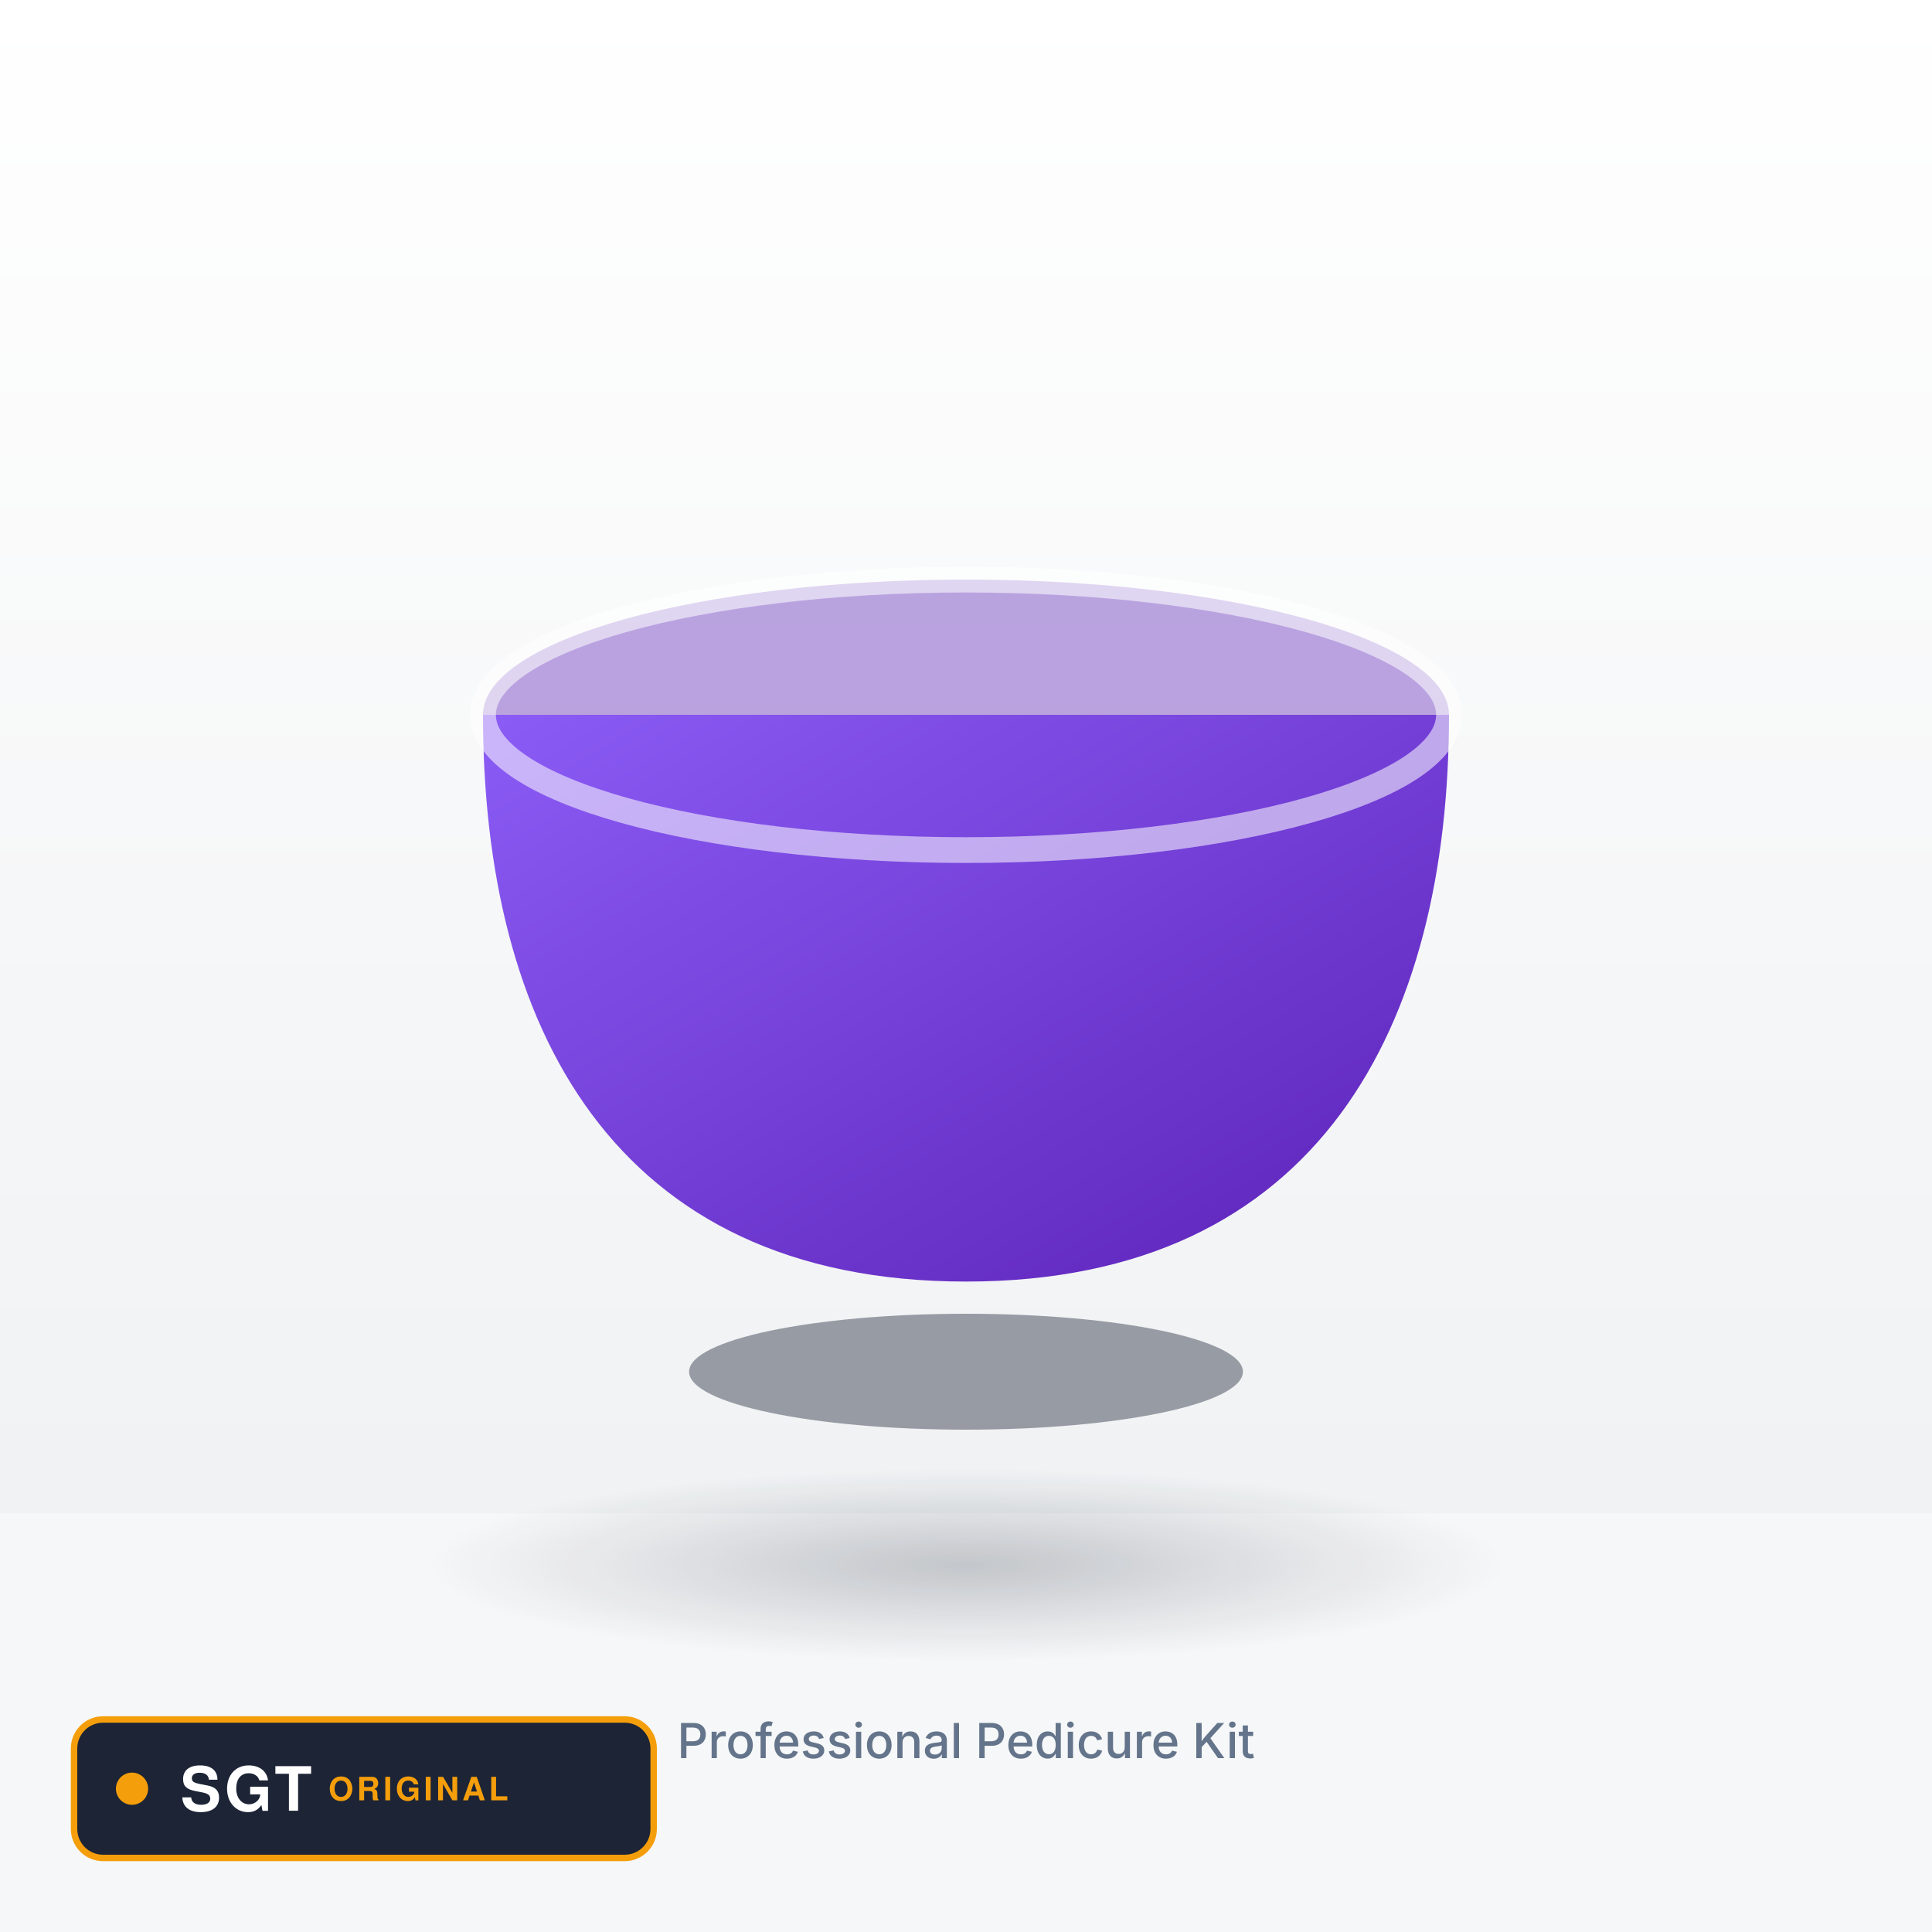
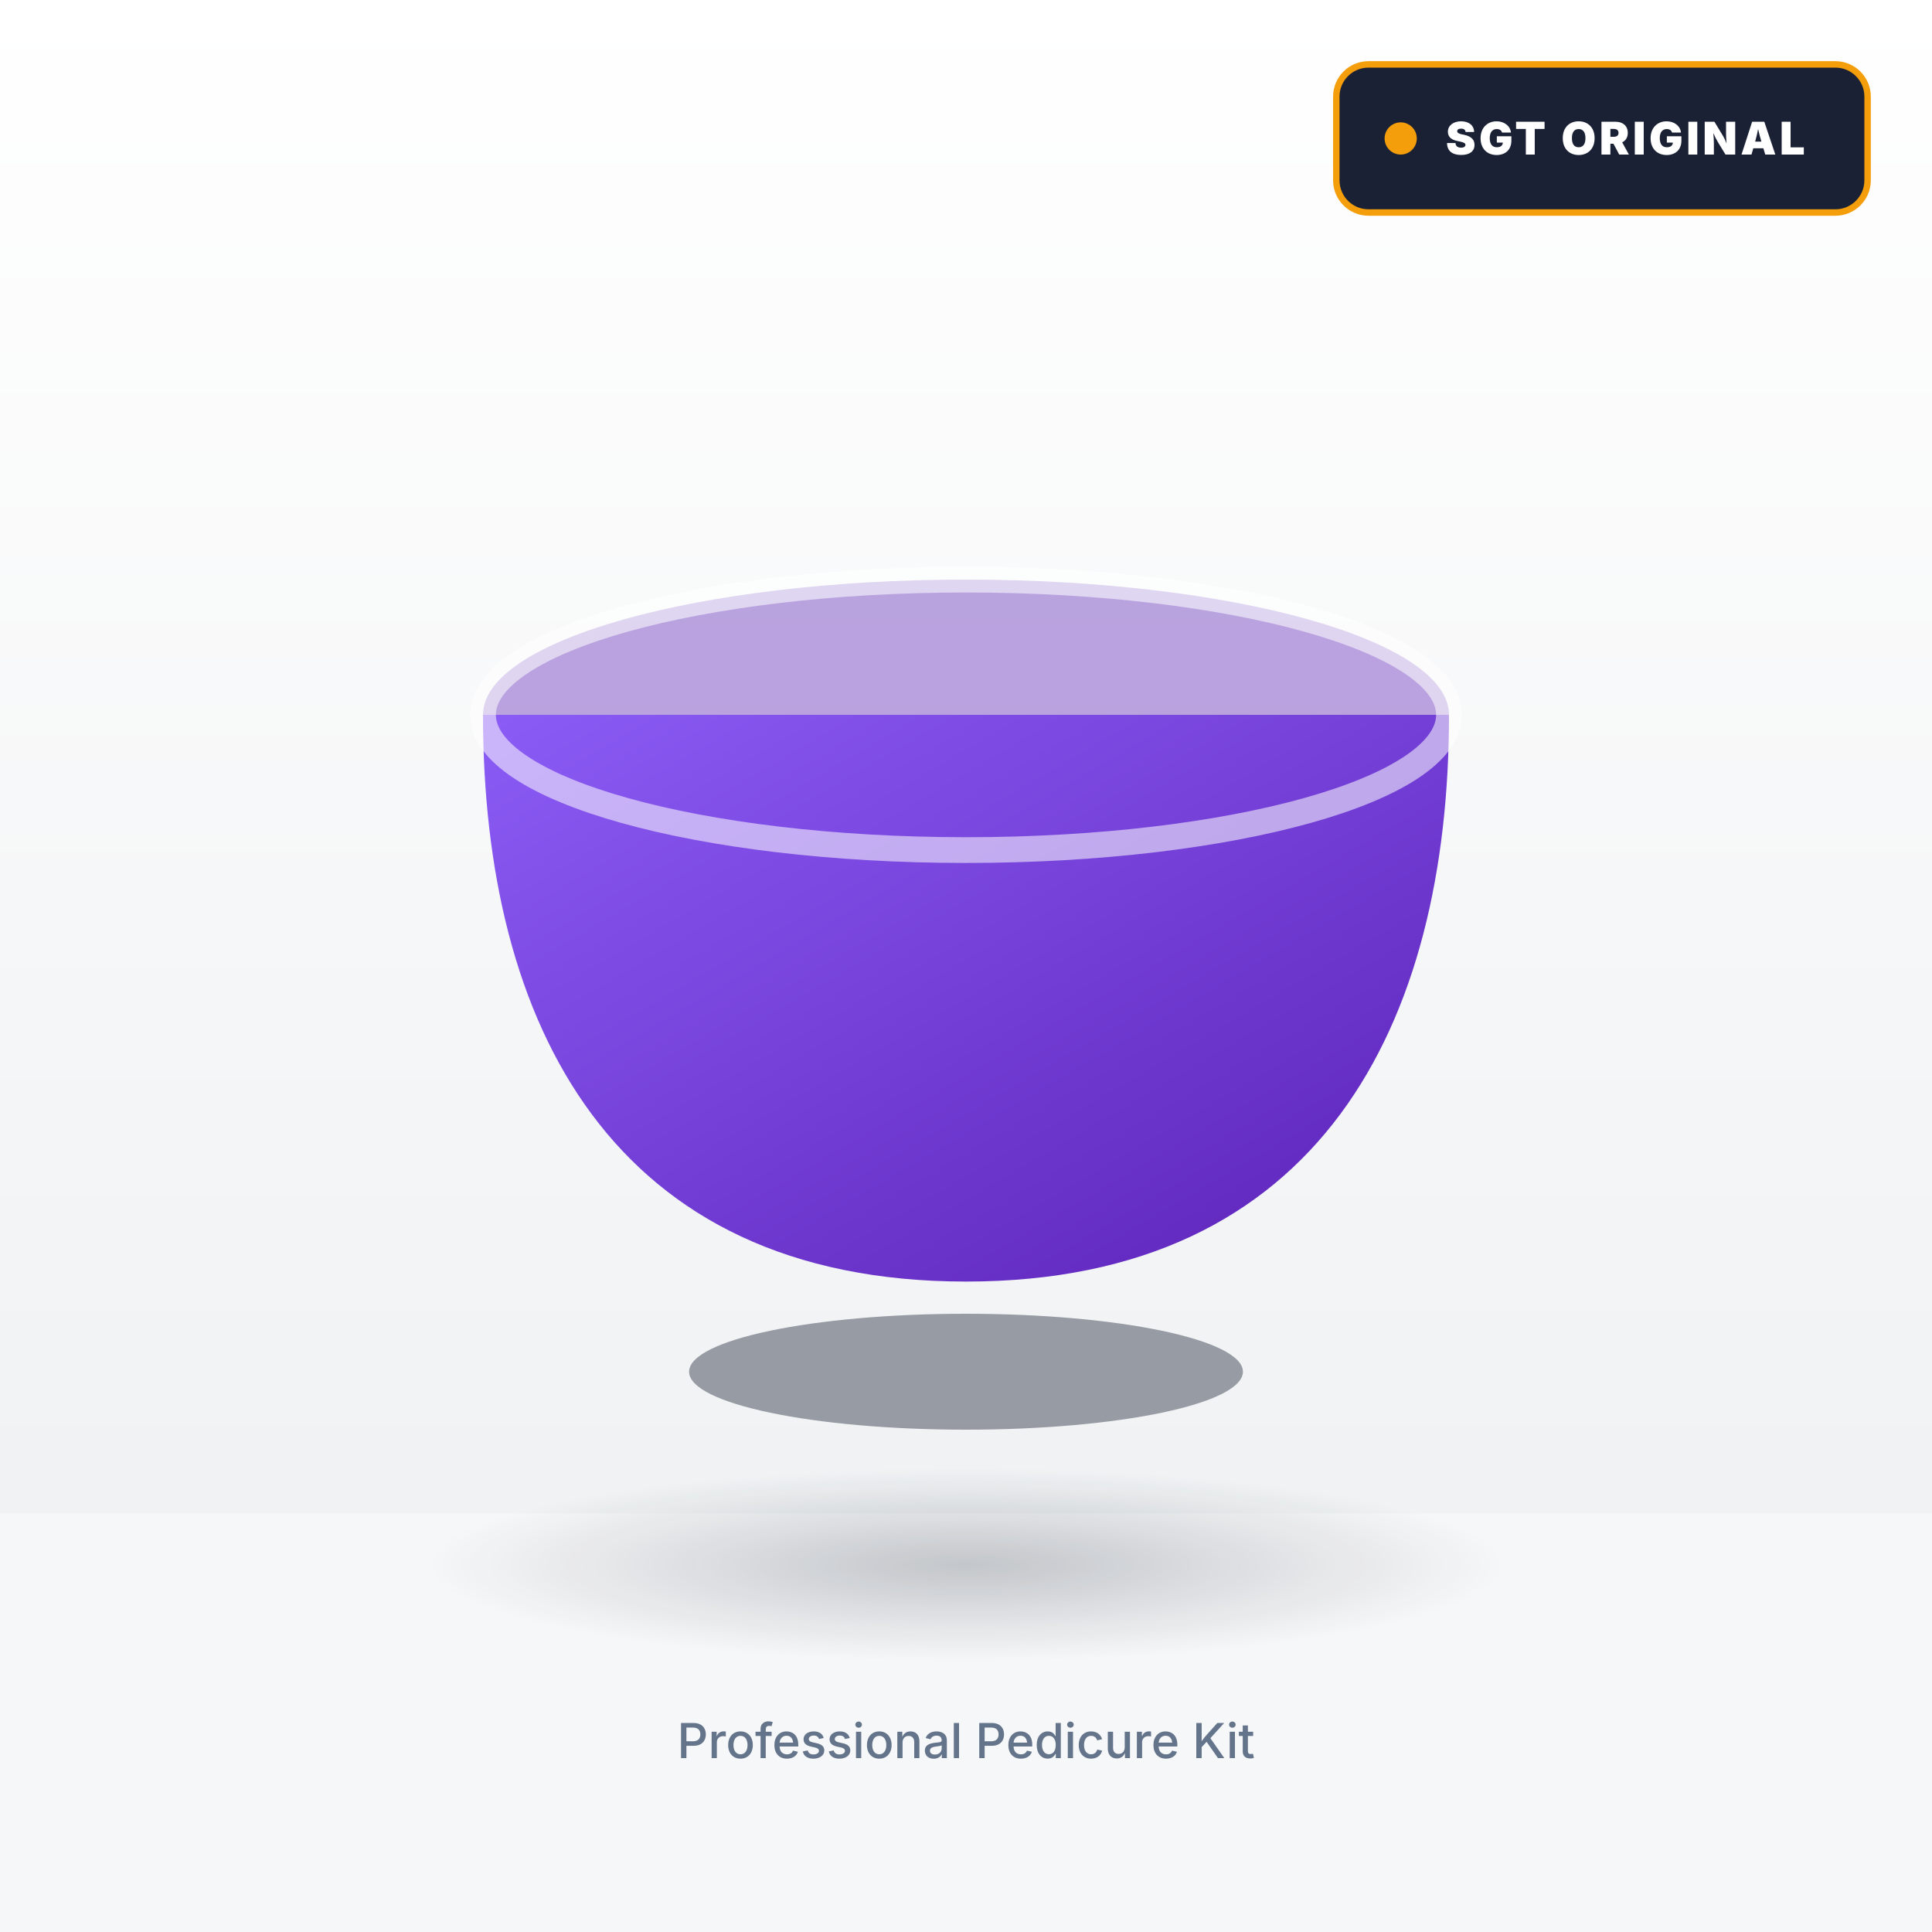
<svg xmlns="http://www.w3.org/2000/svg" viewBox="0 0 600 600" width="600" height="600" role="img" aria-label="Professional Pedicure Kit — Manicure &amp; Pedicure">
  <defs>
    <linearGradient id="bg" x1="0" y1="0" x2="0" y2="1">
      <stop offset="0%" stop-color="#ffffff" />
      <stop offset="100%" stop-color="#eceef0" />
    </linearGradient>
    <linearGradient id="body" x1="0" y1="0" x2="1" y2="1">
      <stop offset="0%" stop-color="#8b5cf6" />
      <stop offset="100%" stop-color="#5b21b6" />
    </linearGradient>
    <linearGradient id="stroke" x1="0" y1="0" x2="1" y2="1">
      <stop offset="0%" stop-color="#8b5cf6" />
      <stop offset="100%" stop-color="#5b21b6" />
    </linearGradient>
    <radialGradient id="shadow" cx="50%" cy="50%">
      <stop offset="0%" stop-color="#0f172a" stop-opacity="0.22" />
      <stop offset="100%" stop-color="#0f172a" stop-opacity="0" />
    </radialGradient>
  </defs>
  <rect width="600" height="600" fill="url(#bg)" />
  <rect y="470" width="600" height="130" fill="#f6f7f8" />
  <ellipse cx="300" cy="486" rx="168" ry="30" fill="url(#shadow)" />
  <g transform="translate(300 300) rotate(0) scale(1) translate(-300 -300)">
    <ellipse cx="300" cy="222" rx="150" ry="42" fill="#5b21b6" opacity="0.4" />
    <path d="M150 222c0 96 40 176 150 176s150-80 150-176z" fill="url(#body)" />
    <ellipse cx="300" cy="222" rx="150" ry="42" fill="none" stroke="#ffffff" stroke-width="8" opacity="0.55" />
    <ellipse cx="300" cy="426" rx="86" ry="18" fill="#0f172a" opacity="0.4" />
  </g>
  <text x="300" y="546" font-family="ui-sans-serif,system-ui,-apple-system,sans-serif" font-size="15" font-weight="500" fill="#64748b" text-anchor="middle">Professional Pedicure Kit</text>
-   <g id="sgt-brand-tag">
-     <rect x="23" y="534" width="180" height="43" rx="9" fill="#0f172a" fill-opacity="0.94" stroke="#f59e0b" stroke-width="2" />
-     <circle cx="41" cy="555.5" r="5" fill="#f59e0b" />
-     <text x="56" y="562.34" fill="#ffffff" font-family="Helvetica Neue, Helvetica, Arial, sans-serif" font-weight="700" font-size="19" letter-spacing="1.14">SGT</text>
-     <text x="102" y="559.1" fill="#f59e0b" font-family="Helvetica Neue, Helvetica, Arial, sans-serif" font-weight="600" font-size="10" letter-spacing="1.00">ORIGINAL</text>
+   <g id="sgt-brand-tag" transform="translate(415, 20)">
+     <rect x="0" y="0" width="165" height="46" rx="10" fill="#0f172a" fill-opacity="0.95" stroke="#f59e0b" stroke-width="2" />
+     <circle cx="20" cy="23" r="5" fill="#f59e0b" />
+     <text x="34" y="28" font-family="system-ui, -apple-system, sans-serif" font-weight="900" font-size="14" fill="#ffffff" letter-spacing="1">SGT ORIGINAL</text>
  </g>
</svg>
